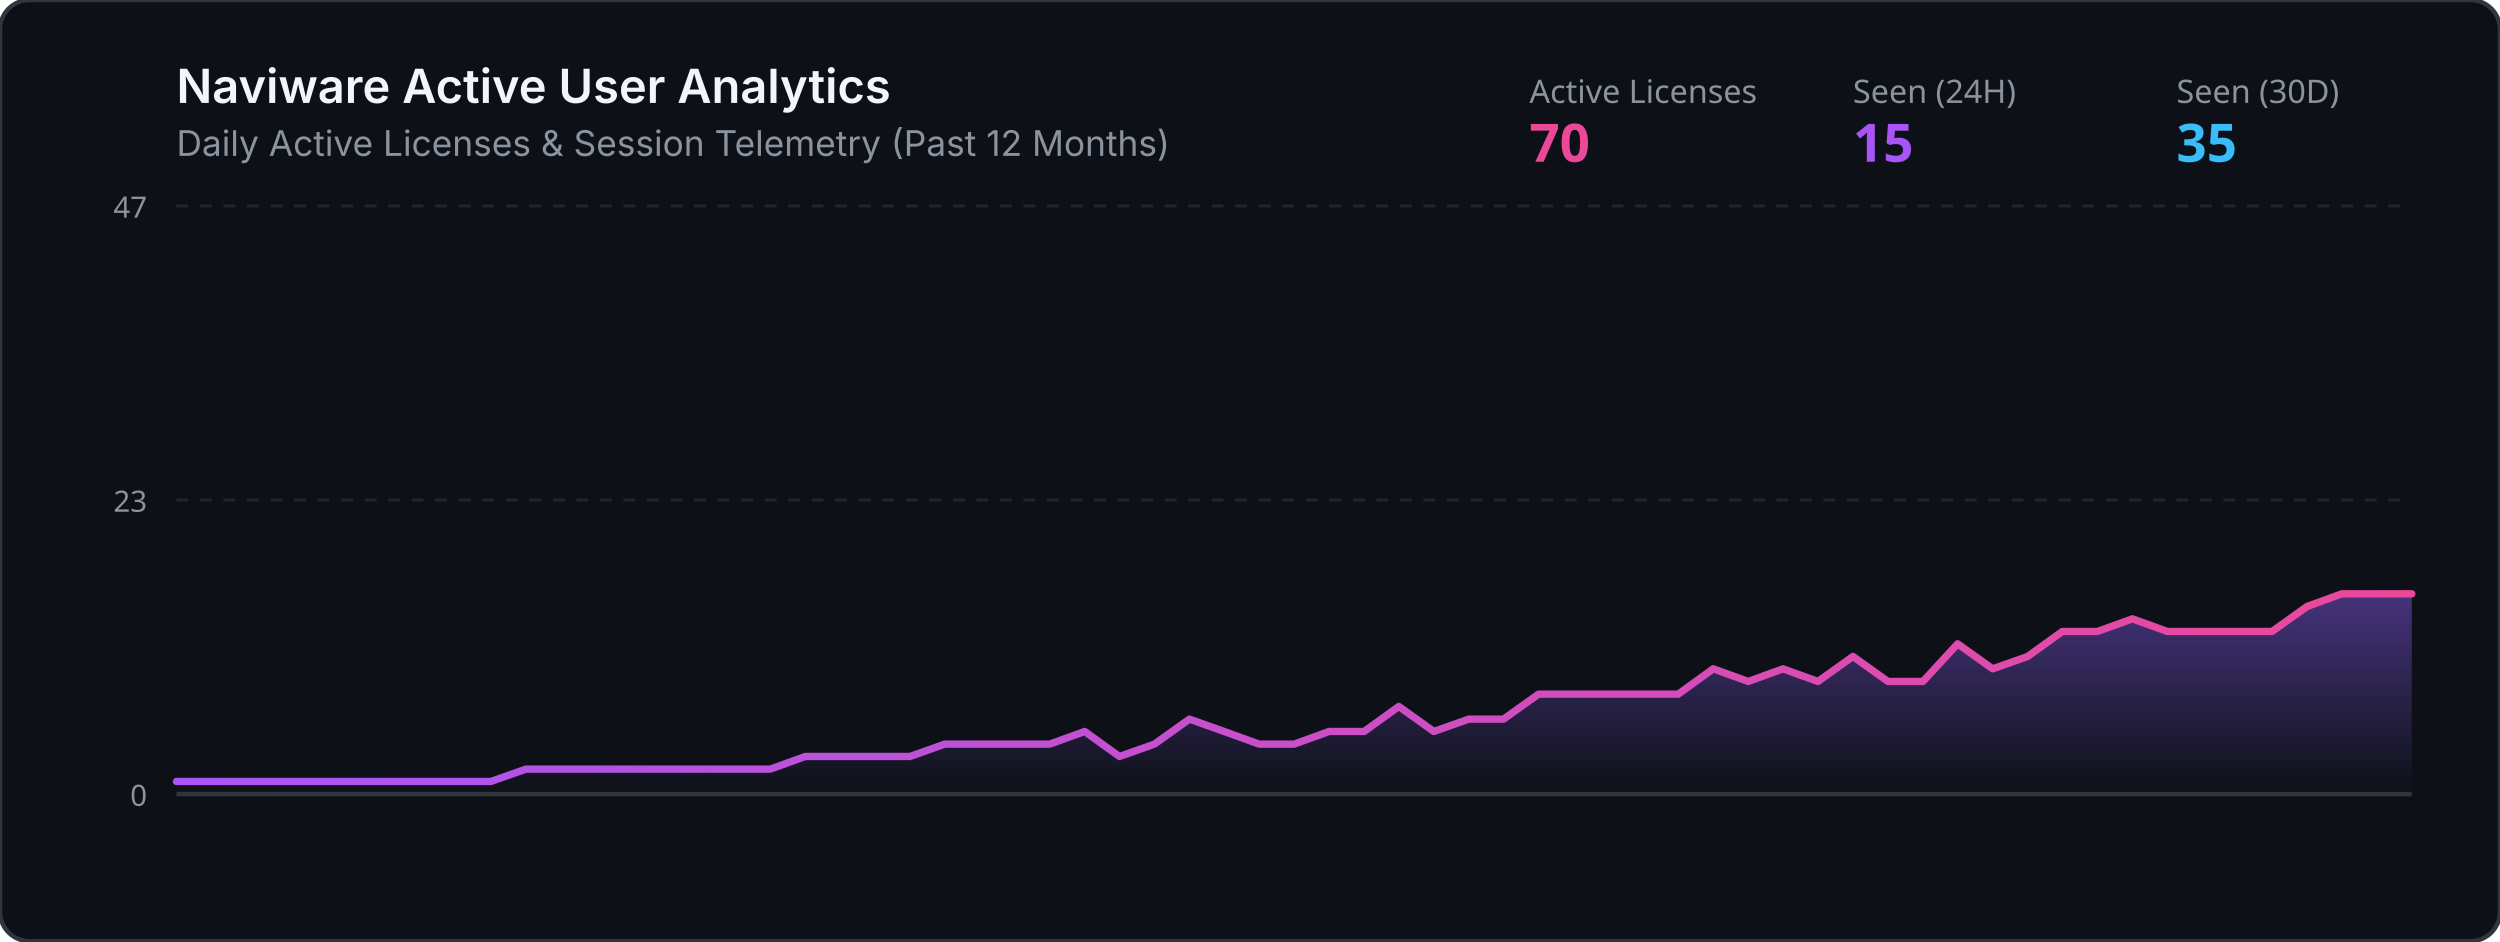
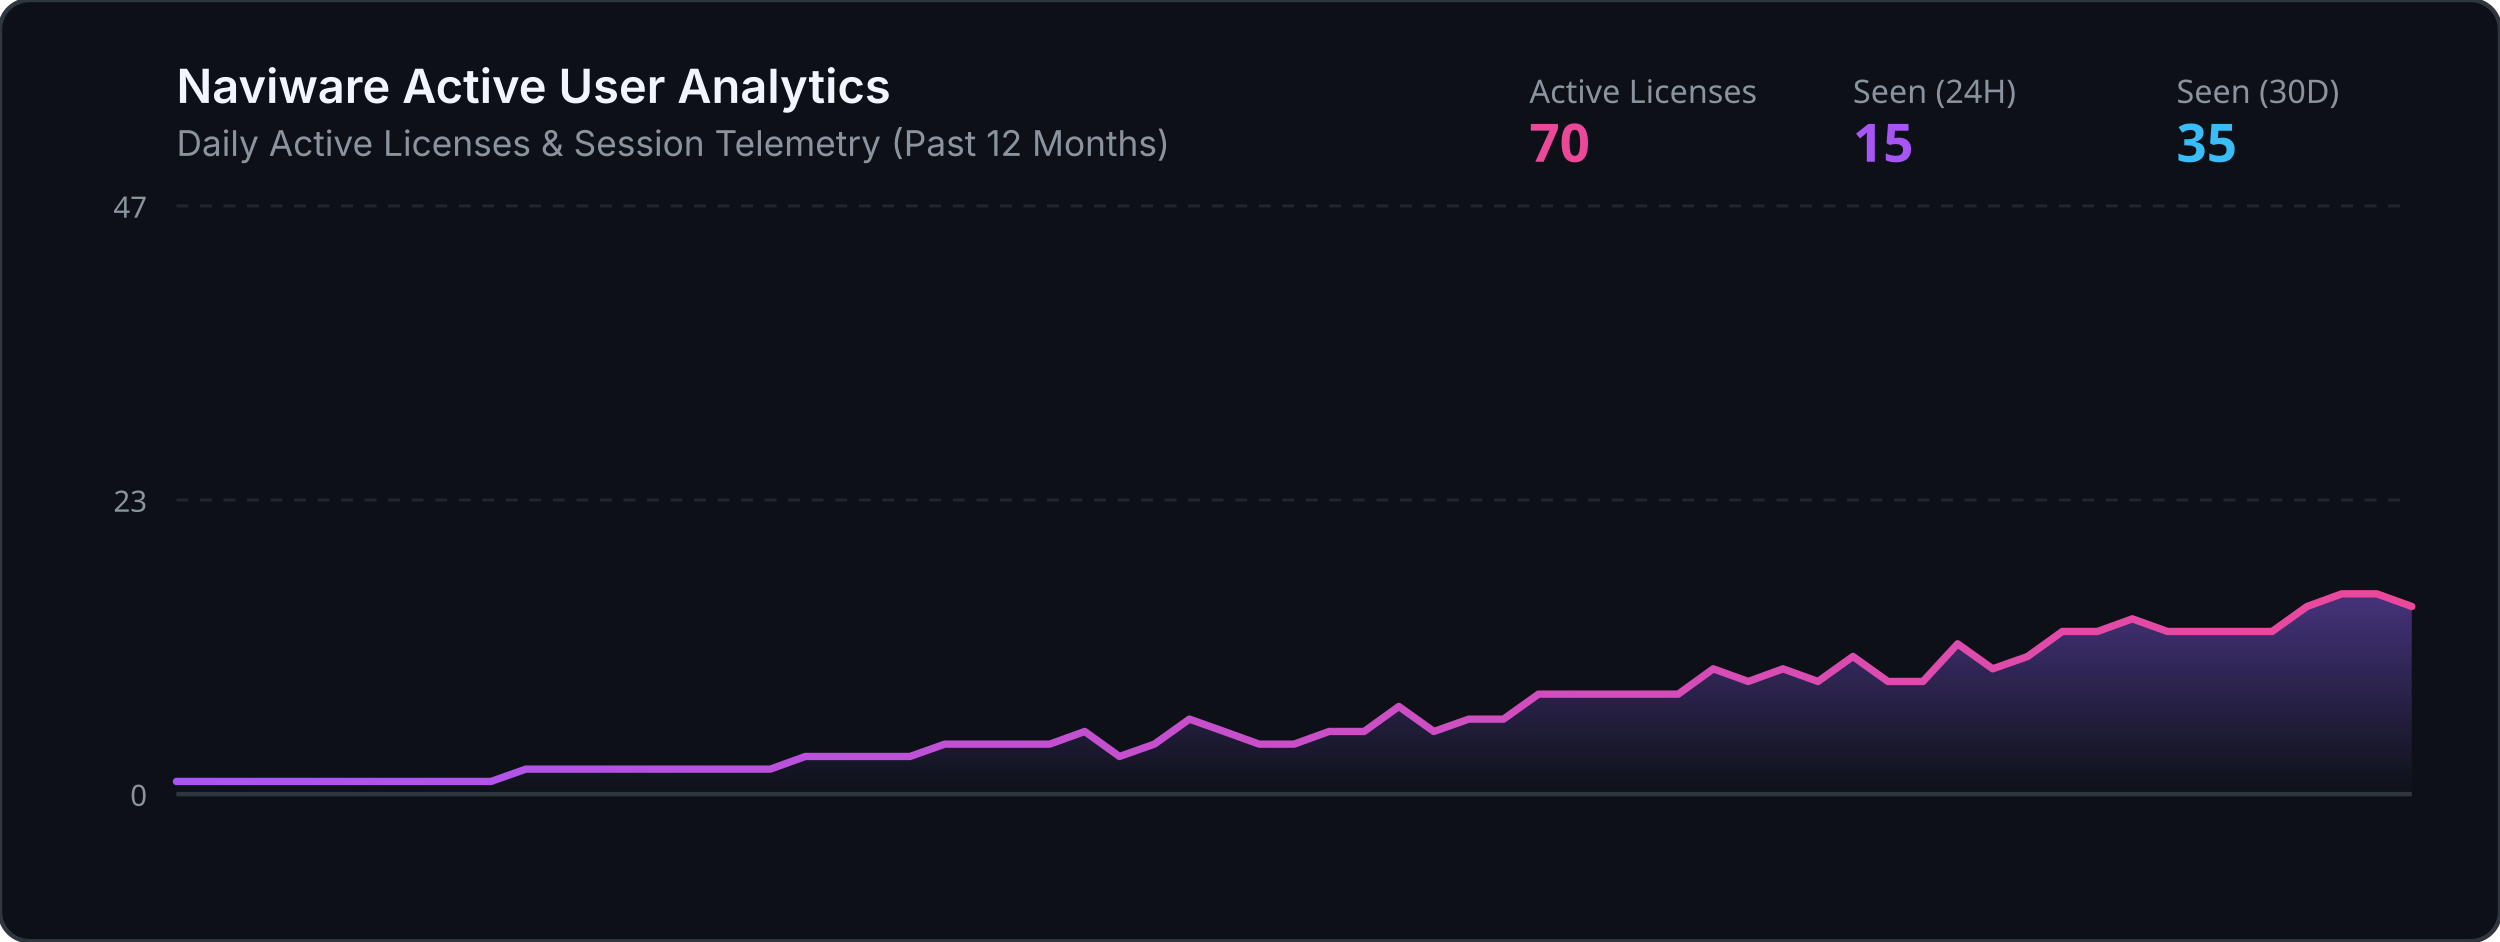
<svg xmlns="http://www.w3.org/2000/svg" viewBox="0 0 850 320" width="100%" height="320">
  <defs>
    <linearGradient id="grad" x1="0%" y1="0%" x2="0%" y2="100%">
      <stop offset="0%" stop-color="#8b5cf6" stop-opacity="0.45" />
      <stop offset="100%" stop-color="#8b5cf6" stop-opacity="0.0" />
    </linearGradient>
    <linearGradient id="lineGrad" x1="0%" y1="0%" x2="100%" y2="0%">
      <stop offset="0%" stop-color="#a855f7" />
      <stop offset="100%" stop-color="#ec4899" />
    </linearGradient>
  </defs>
  <rect width="850" height="320" rx="10" fill="#0d1117" stroke="#30363d" stroke-width="1.5" />
  <text x="60" y="35" fill="#f0f6fc" font-family="-apple-system,BlinkMacSystemFont,Segoe UI,sans-serif" font-size="16" font-weight="600">Naviware Active User Analytics</text>
  <text x="60" y="53" fill="#8b949e" font-family="-apple-system,BlinkMacSystemFont,Segoe UI,sans-serif" font-size="12">Daily Active Licenses &amp; Session Telemetry (Past 12 Months)</text>
  <text x="520" y="35" fill="#8b949e" font-family="sans-serif" font-size="11">Active Licenses</text>
  <text x="520" y="55" fill="#ec4899" font-family="sans-serif" font-size="18" font-weight="bold">70</text>
  <text x="630" y="35" fill="#8b949e" font-family="sans-serif" font-size="11">Seen (24H)</text>
  <text x="630" y="55" fill="#a855f7" font-family="sans-serif" font-size="18" font-weight="bold">15</text>
  <text x="740" y="35" fill="#8b949e" font-family="sans-serif" font-size="11">Seen (30D)</text>
  <text x="740" y="55" fill="#38bdf8" font-family="sans-serif" font-size="18" font-weight="bold">35</text>
  <line x1="60" y1="70" x2="820" y2="70" stroke="#21262d" stroke-width="1" stroke-dasharray="4" />
  <line x1="60" y1="170.0" x2="820" y2="170.0" stroke="#21262d" stroke-width="1" stroke-dasharray="4" />
  <line x1="60" y1="270" x2="820" y2="270" stroke="#30363d" stroke-width="1.5" />
  <text x="50" y="74" fill="#8b949e" font-family="sans-serif" font-size="10" text-anchor="end">47</text>
  <text x="50" y="174.0" fill="#8b949e" font-family="sans-serif" font-size="10" text-anchor="end">23</text>
  <text x="50" y="274" fill="#8b949e" font-family="sans-serif" font-size="10" text-anchor="end">0</text>
-   <polygon points="60,270 60.0,265.7 71.9,265.7 83.8,265.7 95.6,265.7 107.5,265.7 119.4,265.7 131.2,265.7 143.1,265.7 155.0,265.7 166.9,265.7 178.8,261.5 190.6,261.5 202.5,261.5 214.4,261.5 226.2,261.5 238.1,261.5 250.0,261.5 261.9,261.5 273.8,257.2 285.6,257.2 297.5,257.2 309.4,257.2 321.2,253.0 333.1,253.0 345.0,253.0 356.9,253.0 368.8,248.7 380.6,257.2 392.5,253.0 404.4,244.5 416.2,248.7 428.1,253.0 440.0,253.0 451.9,248.7 463.8,248.7 475.6,240.2 487.5,248.7 499.4,244.5 511.2,244.5 523.1,236.0 535.0,236.0 546.9,236.0 558.8,236.0 570.6,236.0 582.5,227.4 594.4,231.7 606.2,227.4 618.1,231.7 630.0,223.2 641.9,231.7 653.8,231.7 665.6,218.9 677.5,227.4 689.4,223.2 701.2,214.7 713.1,214.7 725.0,210.4 736.9,214.7 748.8,214.7 760.6,214.7 772.5,214.7 784.4,206.2 796.2,201.9 808.1,201.9 820.0,201.9 820,270" fill="url(#grad)" />
-   <polyline points="60.0,265.7 71.9,265.7 83.8,265.7 95.6,265.7 107.5,265.7 119.4,265.7 131.2,265.7 143.1,265.7 155.0,265.7 166.9,265.7 178.8,261.5 190.6,261.5 202.5,261.5 214.4,261.5 226.2,261.5 238.1,261.5 250.0,261.5 261.9,261.5 273.8,257.2 285.6,257.2 297.5,257.2 309.4,257.2 321.2,253.0 333.1,253.0 345.0,253.0 356.9,253.0 368.8,248.7 380.6,257.2 392.5,253.0 404.4,244.5 416.2,248.7 428.1,253.0 440.0,253.0 451.9,248.7 463.8,248.7 475.6,240.2 487.5,248.7 499.4,244.5 511.2,244.5 523.1,236.0 535.0,236.0 546.9,236.0 558.8,236.0 570.6,236.0 582.5,227.4 594.4,231.7 606.2,227.4 618.1,231.7 630.0,223.2 641.9,231.7 653.8,231.7 665.6,218.9 677.5,227.4 689.4,223.2 701.2,214.7 713.1,214.7 725.0,210.4 736.9,214.7 748.8,214.7 760.6,214.7 772.5,214.7 784.4,206.2 796.2,201.9 808.1,201.9 820.0,201.9" fill="none" stroke="url(#lineGrad)" stroke-width="2.5" stroke-linecap="round" stroke-linejoin="round" />
+   <polygon points="60,270 60.0,265.7 71.9,265.7 83.8,265.7 95.6,265.7 107.5,265.7 119.4,265.7 131.2,265.7 143.1,265.7 155.0,265.7 166.9,265.7 178.8,261.5 190.6,261.5 202.5,261.5 214.4,261.5 226.2,261.5 238.1,261.5 250.0,261.5 261.9,261.5 273.8,257.2 285.6,257.2 297.5,257.2 309.4,257.2 321.2,253.0 333.1,253.0 345.0,253.0 356.9,253.0 368.8,248.7 380.6,257.2 392.5,253.0 404.4,244.5 416.2,248.7 428.1,253.0 440.0,253.0 451.9,248.7 463.8,248.7 475.6,240.2 487.5,248.7 499.4,244.5 511.2,244.5 523.1,236.0 535.0,236.0 546.9,236.0 558.8,236.0 570.6,236.0 582.5,227.4 594.4,231.7 606.2,227.4 618.1,231.7 630.0,223.2 641.9,231.7 653.8,231.7 665.6,218.9 677.5,227.4 689.4,223.2 701.2,214.7 713.1,214.7 725.0,210.4 736.9,214.7 748.8,214.7 760.6,214.7 772.5,214.7 784.4,206.2 796.2,201.9 808.1,201.9 820.0,206.2 820,270" fill="url(#grad)" />
+   <polyline points="60.0,265.7 71.9,265.7 83.8,265.7 95.6,265.7 107.5,265.7 119.4,265.7 131.2,265.7 143.1,265.7 155.0,265.7 166.9,265.7 178.8,261.5 190.6,261.5 202.5,261.5 214.4,261.5 226.2,261.5 238.1,261.5 250.0,261.5 261.9,261.5 273.8,257.2 285.6,257.2 297.5,257.2 309.4,257.2 321.2,253.0 333.1,253.0 345.0,253.0 356.9,253.0 368.8,248.7 380.6,257.2 392.5,253.0 404.4,244.5 416.2,248.7 428.1,253.0 440.0,253.0 451.9,248.7 463.8,248.7 475.6,240.2 487.5,248.7 499.4,244.5 511.2,244.5 523.1,236.0 535.0,236.0 546.9,236.0 558.8,236.0 570.6,236.0 582.5,227.4 594.4,231.7 606.2,227.4 618.1,231.7 630.0,223.2 641.9,231.7 653.8,231.7 665.6,218.9 677.5,227.4 689.4,223.2 701.2,214.7 713.1,214.7 725.0,210.4 736.9,214.7 748.8,214.7 760.6,214.7 772.5,214.7 784.4,206.2 796.2,201.9 808.1,201.9 820.0,206.2" fill="none" stroke="url(#lineGrad)" stroke-width="2.5" stroke-linecap="round" stroke-linejoin="round" />
</svg>
